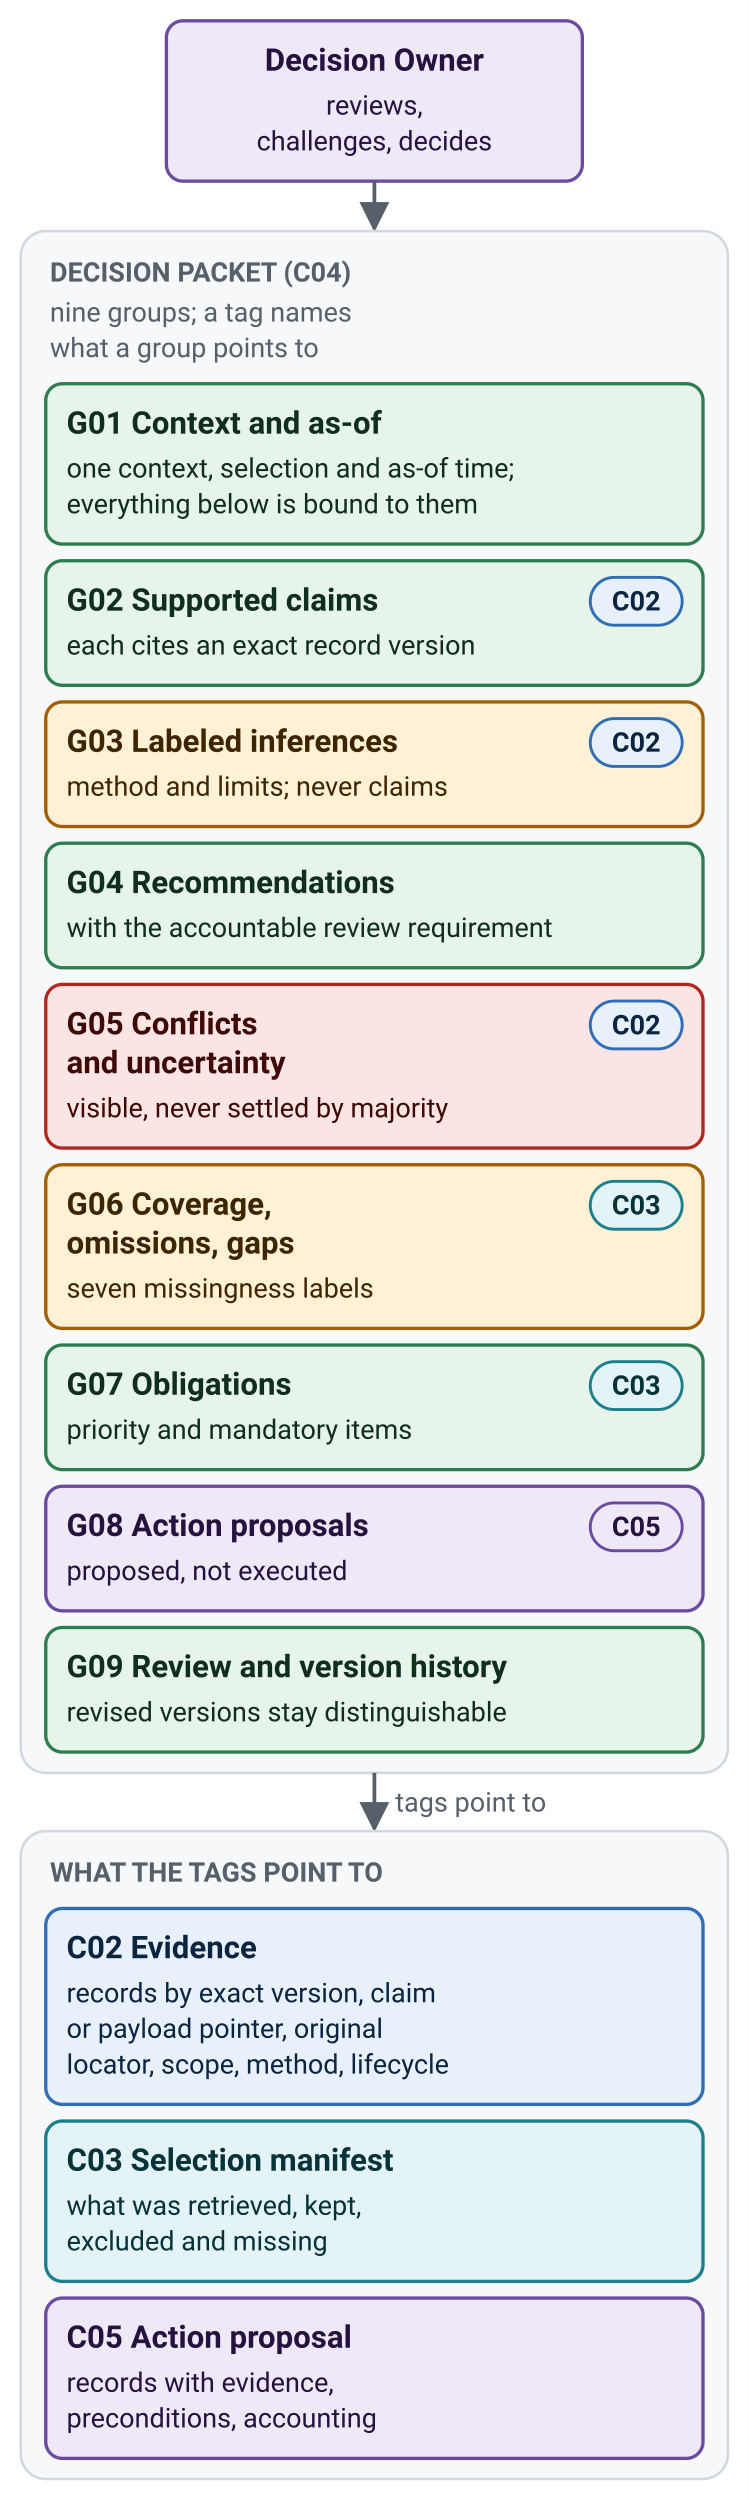
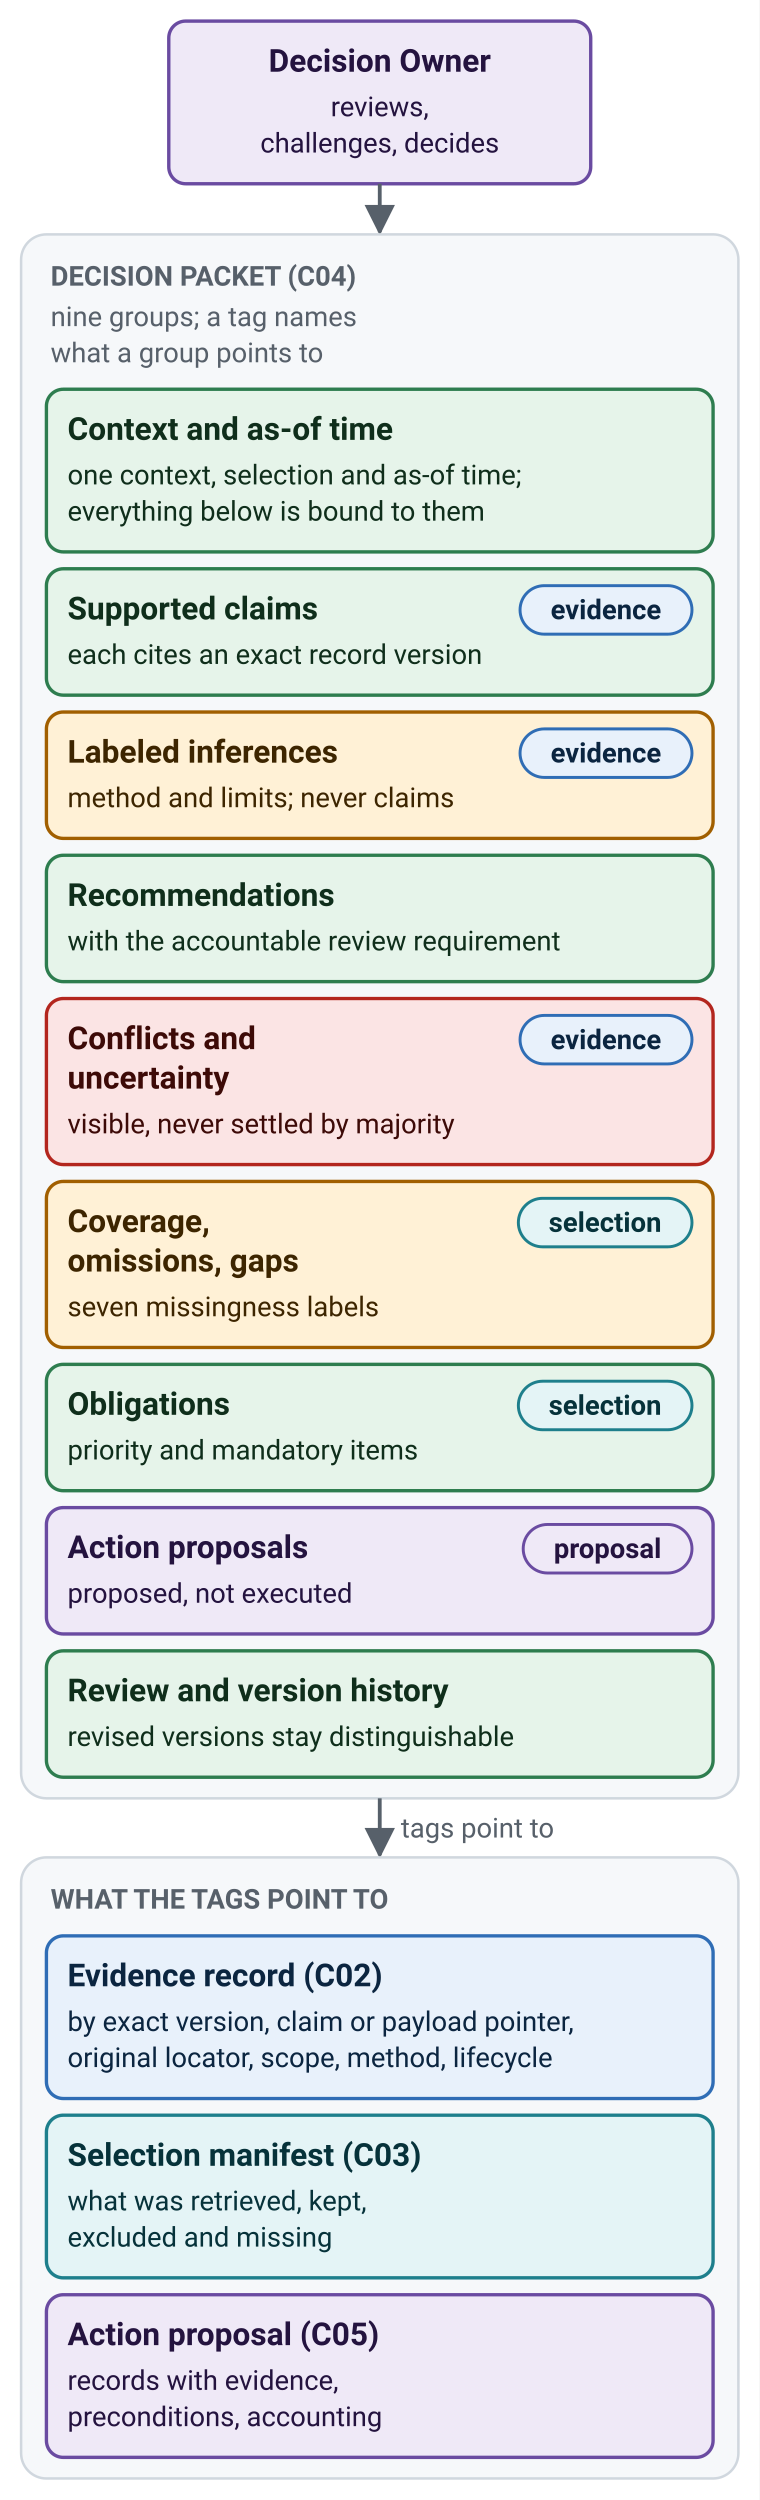
- <svg xmlns="http://www.w3.org/2000/svg" viewBox="0 0 360 1202" width="360" height="1202" role="img" aria-labelledby="t d" font-family="-apple-system, 'Segoe UI', Roboto, Helvetica, Arial, sans-serif">
+ <svg xmlns="http://www.w3.org/2000/svg" viewBox="0 0 360 1185" width="360" height="1185" role="img" aria-labelledby="t d" font-family="-apple-system, 'Segoe UI', Roboto, Helvetica, Arial, sans-serif">
  <defs>
    <marker id="arr" viewBox="0 0 10 10" refX="9" refY="5" markerWidth="8" markerHeight="8" orient="auto-start-reverse">
      <path d="M0 0 L10 5 L0 10 z" fill="#57606a" />
    </marker>
    <marker id="arrs" viewBox="0 0 10 10" refX="9" refY="5" markerWidth="5.5" markerHeight="5.5" orient="auto-start-reverse">
      <path d="M0 0 L10 5 L0 10 z" fill="#57606a" />
    </marker>
  </defs>
-   <rect width="360" height="1202" fill="#ffffff" />
+   <rect width="360" height="1185" fill="#ffffff" />
  <rect x="80.0" y="10.0" width="200.0" height="77.1" rx="8" fill="#EFE9F7" stroke="#6A4BA1" stroke-width="1.6" />
  <text x="180.0" y="34.0" font-size="15" text-anchor="middle" font-weight="700" fill="#24133F">Decision Owner</text>
  <text x="180.0" y="55.1" font-size="13" text-anchor="middle" fill="#24133F">reviews,</text>
  <text x="180.0" y="72.3" font-size="13" text-anchor="middle" fill="#24133F">challenges, decides</text>
  <path d="M180.0 87.1 L180.0 110.1" fill="none" stroke="#57606a" stroke-width="1.8" marker-end="url(#arr)" />
  <rect x="10.0" y="111.1" width="340.0" height="741.3" rx="12" fill="#f6f8fa" stroke="#d0d7de" stroke-width="1.2" />
  <text x="24.0" y="135.4" font-size="13" text-anchor="start" font-weight="700" fill="#57606a">DECISION PACKET (C04)</text>
  <text x="24.0" y="154.6" font-size="13" text-anchor="start" fill="#57606a">nine groups; a tag names</text>
  <text x="24.0" y="171.7" font-size="13" text-anchor="start" fill="#57606a">what a group points to</text>
  <rect x="22.0" y="184.5" width="316.0" height="77.1" rx="8" fill="#E6F4EA" stroke="#2E7D4F" stroke-width="1.6" />
-   <text x="32.0" y="208.5" font-size="15" text-anchor="start" font-weight="700" fill="#0F2E1B">G01 Context and as-of</text>
+   <text x="32.0" y="208.5" font-size="15" text-anchor="start" font-weight="700" fill="#0F2E1B">Context and as-of time</text>
  <text x="32.0" y="229.6" font-size="13" text-anchor="start" fill="#0F2E1B">one context, selection and as-of time;</text>
  <text x="32.0" y="246.8" font-size="13" text-anchor="start" fill="#0F2E1B">everything below is bound to them</text>
  <rect x="22.0" y="269.6" width="316.0" height="59.9" rx="8" fill="#E6F4EA" stroke="#2E7D4F" stroke-width="1.6" />
-   <rect x="283.8" y="277.6" width="44.2" height="23.0" rx="11.5" fill="#E8F1FB" stroke="#2F6DB5" stroke-width="1.4" />
-   <text x="305.9" y="293.5" font-size="13" text-anchor="middle" font-weight="700" fill="#0B2540">C02</text>
-   <text x="32.0" y="293.6" font-size="15" text-anchor="start" font-weight="700" fill="#0F2E1B">G02 Supported claims</text>
+   <rect x="246.5" y="277.6" width="81.5" height="23.0" rx="11.5" fill="#E8F1FB" stroke="#2F6DB5" stroke-width="1.4" />
+   <text x="287.2" y="293.5" font-size="13" text-anchor="middle" font-weight="700" fill="#0B2540">evidence</text>
+   <text x="32.0" y="293.6" font-size="15" text-anchor="start" font-weight="700" fill="#0F2E1B">Supported claims</text>
  <text x="32.0" y="314.7" font-size="13" text-anchor="start" fill="#0F2E1B">each cites an exact record version</text>
  <rect x="22.0" y="337.5" width="316.0" height="59.9" rx="8" fill="#FFF1D6" stroke="#A15F00" stroke-width="1.6" />
-   <rect x="283.8" y="345.5" width="44.2" height="23.0" rx="11.5" fill="#E8F1FB" stroke="#2F6DB5" stroke-width="1.4" />
-   <text x="305.9" y="361.4" font-size="13" text-anchor="middle" font-weight="700" fill="#0B2540">C02</text>
-   <text x="32.0" y="361.5" font-size="15" text-anchor="start" font-weight="700" fill="#3D2500">G03 Labeled inferences</text>
+   <rect x="246.5" y="345.5" width="81.5" height="23.0" rx="11.5" fill="#E8F1FB" stroke="#2F6DB5" stroke-width="1.4" />
+   <text x="287.2" y="361.4" font-size="13" text-anchor="middle" font-weight="700" fill="#0B2540">evidence</text>
+   <text x="32.0" y="361.5" font-size="15" text-anchor="start" font-weight="700" fill="#3D2500">Labeled inferences</text>
  <text x="32.0" y="382.6" font-size="13" text-anchor="start" fill="#3D2500">method and limits; never claims</text>
  <rect x="22.0" y="405.4" width="316.0" height="59.9" rx="8" fill="#E6F4EA" stroke="#2E7D4F" stroke-width="1.6" />
-   <text x="32.0" y="429.4" font-size="15" text-anchor="start" font-weight="700" fill="#0F2E1B">G04 Recommendations</text>
+   <text x="32.0" y="429.4" font-size="15" text-anchor="start" font-weight="700" fill="#0F2E1B">Recommendations</text>
  <text x="32.0" y="450.5" font-size="13" text-anchor="start" fill="#0F2E1B">with the accountable review requirement</text>
  <rect x="22.0" y="473.3" width="316.0" height="78.7" rx="8" fill="#FBE4E4" stroke="#B3261E" stroke-width="1.6" />
-   <rect x="283.8" y="481.3" width="44.2" height="23.0" rx="11.5" fill="#E8F1FB" stroke="#2F6DB5" stroke-width="1.4" />
-   <text x="305.9" y="497.3" font-size="13" text-anchor="middle" font-weight="700" fill="#0B2540">C02</text>
-   <text x="32.0" y="497.3" font-size="15" text-anchor="start" font-weight="700" fill="#3D0A07">G05 Conflicts</text>
-   <text x="32.0" y="516.0" font-size="15" text-anchor="start" font-weight="700" fill="#3D0A07">and uncertainty</text>
+   <rect x="246.5" y="481.3" width="81.5" height="23.0" rx="11.5" fill="#E8F1FB" stroke="#2F6DB5" stroke-width="1.4" />
+   <text x="287.2" y="497.3" font-size="13" text-anchor="middle" font-weight="700" fill="#0B2540">evidence</text>
+   <text x="32.0" y="497.3" font-size="15" text-anchor="start" font-weight="700" fill="#3D0A07">Conflicts and</text>
+   <text x="32.0" y="516.0" font-size="15" text-anchor="start" font-weight="700" fill="#3D0A07">uncertainty</text>
  <text x="32.0" y="537.2" font-size="13" text-anchor="start" fill="#3D0A07">visible, never settled by majority</text>
  <rect x="22.0" y="560.0" width="316.0" height="78.7" rx="8" fill="#FFF1D6" stroke="#A15F00" stroke-width="1.6" />
-   <rect x="283.8" y="568.0" width="44.2" height="23.0" rx="11.5" fill="#E4F4F6" stroke="#1E7F8C" stroke-width="1.4" />
-   <text x="305.9" y="583.9" font-size="13" text-anchor="middle" font-weight="700" fill="#06323A">C03</text>
-   <text x="32.0" y="584.0" font-size="15" text-anchor="start" font-weight="700" fill="#3D2500">G06 Coverage,</text>
+   <rect x="245.7" y="568.0" width="82.3" height="23.0" rx="11.5" fill="#E4F4F6" stroke="#1E7F8C" stroke-width="1.4" />
+   <text x="286.8" y="583.9" font-size="13" text-anchor="middle" font-weight="700" fill="#06323A">selection</text>
+   <text x="32.0" y="584.0" font-size="15" text-anchor="start" font-weight="700" fill="#3D2500">Coverage,</text>
  <text x="32.0" y="602.7" font-size="15" text-anchor="start" font-weight="700" fill="#3D2500">omissions, gaps</text>
  <text x="32.0" y="623.9" font-size="13" text-anchor="start" fill="#3D2500">seven missingness labels</text>
  <rect x="22.0" y="646.7" width="316.0" height="59.9" rx="8" fill="#E6F4EA" stroke="#2E7D4F" stroke-width="1.6" />
-   <rect x="283.8" y="654.7" width="44.2" height="23.0" rx="11.5" fill="#E4F4F6" stroke="#1E7F8C" stroke-width="1.4" />
-   <text x="305.9" y="670.6" font-size="13" text-anchor="middle" font-weight="700" fill="#06323A">C03</text>
-   <text x="32.0" y="670.6" font-size="15" text-anchor="start" font-weight="700" fill="#0F2E1B">G07 Obligations</text>
+   <rect x="245.7" y="654.7" width="82.3" height="23.0" rx="11.5" fill="#E4F4F6" stroke="#1E7F8C" stroke-width="1.4" />
+   <text x="286.8" y="670.6" font-size="13" text-anchor="middle" font-weight="700" fill="#06323A">selection</text>
+   <text x="32.0" y="670.6" font-size="15" text-anchor="start" font-weight="700" fill="#0F2E1B">Obligations</text>
  <text x="32.0" y="691.8" font-size="13" text-anchor="start" fill="#0F2E1B">priority and mandatory items</text>
  <rect x="22.0" y="714.6" width="316.0" height="59.9" rx="8" fill="#EFE9F7" stroke="#6A4BA1" stroke-width="1.6" />
-   <rect x="283.8" y="722.6" width="44.2" height="23.0" rx="11.5" fill="#EFE9F7" stroke="#6A4BA1" stroke-width="1.4" />
-   <text x="305.9" y="738.5" font-size="13" text-anchor="middle" font-weight="700" fill="#24133F">C05</text>
-   <text x="32.0" y="738.5" font-size="15" text-anchor="start" font-weight="700" fill="#24133F">G08 Action proposals</text>
+   <rect x="248.0" y="722.6" width="80.0" height="23.0" rx="11.5" fill="#EFE9F7" stroke="#6A4BA1" stroke-width="1.4" />
+   <text x="288.0" y="738.5" font-size="13" text-anchor="middle" font-weight="700" fill="#24133F">proposal</text>
+   <text x="32.0" y="738.5" font-size="15" text-anchor="start" font-weight="700" fill="#24133F">Action proposals</text>
  <text x="32.0" y="759.7" font-size="13" text-anchor="start" fill="#24133F">proposed, not executed</text>
  <rect x="22.0" y="782.5" width="316.0" height="59.9" rx="8" fill="#E6F4EA" stroke="#2E7D4F" stroke-width="1.6" />
-   <text x="32.0" y="806.4" font-size="15" text-anchor="start" font-weight="700" fill="#0F2E1B">G09 Review and version history</text>
+   <text x="32.0" y="806.4" font-size="15" text-anchor="start" font-weight="700" fill="#0F2E1B">Review and version history</text>
  <text x="32.0" y="827.6" font-size="13" text-anchor="start" fill="#0F2E1B">revised versions stay distinguishable</text>
  <path d="M180.0 852.4 L180.0 879.4" fill="none" stroke="#57606a" stroke-width="1.8" marker-end="url(#arr)" />
  <text x="190.0" y="871.0" font-size="13" text-anchor="start" fill="#57606a">tags point to</text>
-   <rect x="10.0" y="880.4" width="340.0" height="311.5" rx="12" fill="#f6f8fa" stroke="#d0d7de" stroke-width="1.2" />
+   <rect x="10.0" y="880.4" width="340.0" height="294.4" rx="12" fill="#f6f8fa" stroke="#d0d7de" stroke-width="1.2" />
  <text x="24.0" y="904.7" font-size="13" text-anchor="start" font-weight="700" fill="#57606a">WHAT THE TAGS POINT TO</text>
-   <rect x="22.0" y="917.6" width="316.0" height="94.2" rx="8" fill="#E8F1FB" stroke="#2F6DB5" stroke-width="1.6" />
-   <text x="32.0" y="941.5" font-size="15" text-anchor="start" font-weight="700" fill="#0B2540">C02 Evidence</text>
-   <text x="32.0" y="962.7" font-size="13" text-anchor="start" fill="#0B2540">records by exact version, claim</text>
-   <text x="32.0" y="979.8" font-size="13" text-anchor="start" fill="#0B2540">or payload pointer, original</text>
-   <text x="32.0" y="997.0" font-size="13" text-anchor="start" fill="#0B2540">locator, scope, method, lifecycle</text>
-   <rect x="22.0" y="1019.8" width="316.0" height="77.1" rx="8" fill="#E4F4F6" stroke="#1E7F8C" stroke-width="1.6" />
-   <text x="32.0" y="1043.7" font-size="15" text-anchor="start" font-weight="700" fill="#06323A">C03 Selection manifest</text>
-   <text x="32.0" y="1064.9" font-size="13" text-anchor="start" fill="#06323A">what was retrieved, kept,</text>
-   <text x="32.0" y="1082.0" font-size="13" text-anchor="start" fill="#06323A">excluded and missing</text>
-   <rect x="22.0" y="1104.9" width="316.0" height="77.1" rx="8" fill="#EFE9F7" stroke="#6A4BA1" stroke-width="1.6" />
-   <text x="32.0" y="1128.8" font-size="15" text-anchor="start" font-weight="700" fill="#24133F">C05 Action proposal</text>
-   <text x="32.0" y="1150.0" font-size="13" text-anchor="start" fill="#24133F">records with evidence,</text>
-   <text x="32.0" y="1167.1" font-size="13" text-anchor="start" fill="#24133F">preconditions, accounting</text>
+   <rect x="22.0" y="917.6" width="316.0" height="77.1" rx="8" fill="#E8F1FB" stroke="#2F6DB5" stroke-width="1.6" />
+   <text x="32.0" y="941.5" font-size="15" text-anchor="start" font-weight="700" fill="#0B2540">Evidence record (C02)</text>
+   <text x="32.0" y="962.7" font-size="13" text-anchor="start" fill="#0B2540">by exact version, claim or payload pointer,</text>
+   <text x="32.0" y="979.8" font-size="13" text-anchor="start" fill="#0B2540">original locator, scope, method, lifecycle</text>
+   <rect x="22.0" y="1002.6" width="316.0" height="77.1" rx="8" fill="#E4F4F6" stroke="#1E7F8C" stroke-width="1.6" />
+   <text x="32.0" y="1026.6" font-size="15" text-anchor="start" font-weight="700" fill="#06323A">Selection manifest (C03)</text>
+   <text x="32.0" y="1047.7" font-size="13" text-anchor="start" fill="#06323A">what was retrieved, kept,</text>
+   <text x="32.0" y="1064.9" font-size="13" text-anchor="start" fill="#06323A">excluded and missing</text>
+   <rect x="22.0" y="1087.7" width="316.0" height="77.1" rx="8" fill="#EFE9F7" stroke="#6A4BA1" stroke-width="1.6" />
+   <text x="32.0" y="1111.6" font-size="15" text-anchor="start" font-weight="700" fill="#24133F">Action proposal (C05)</text>
+   <text x="32.0" y="1132.8" font-size="13" text-anchor="start" fill="#24133F">records with evidence,</text>
+   <text x="32.0" y="1150.0" font-size="13" text-anchor="start" fill="#24133F">preconditions, accounting</text>
</svg>
